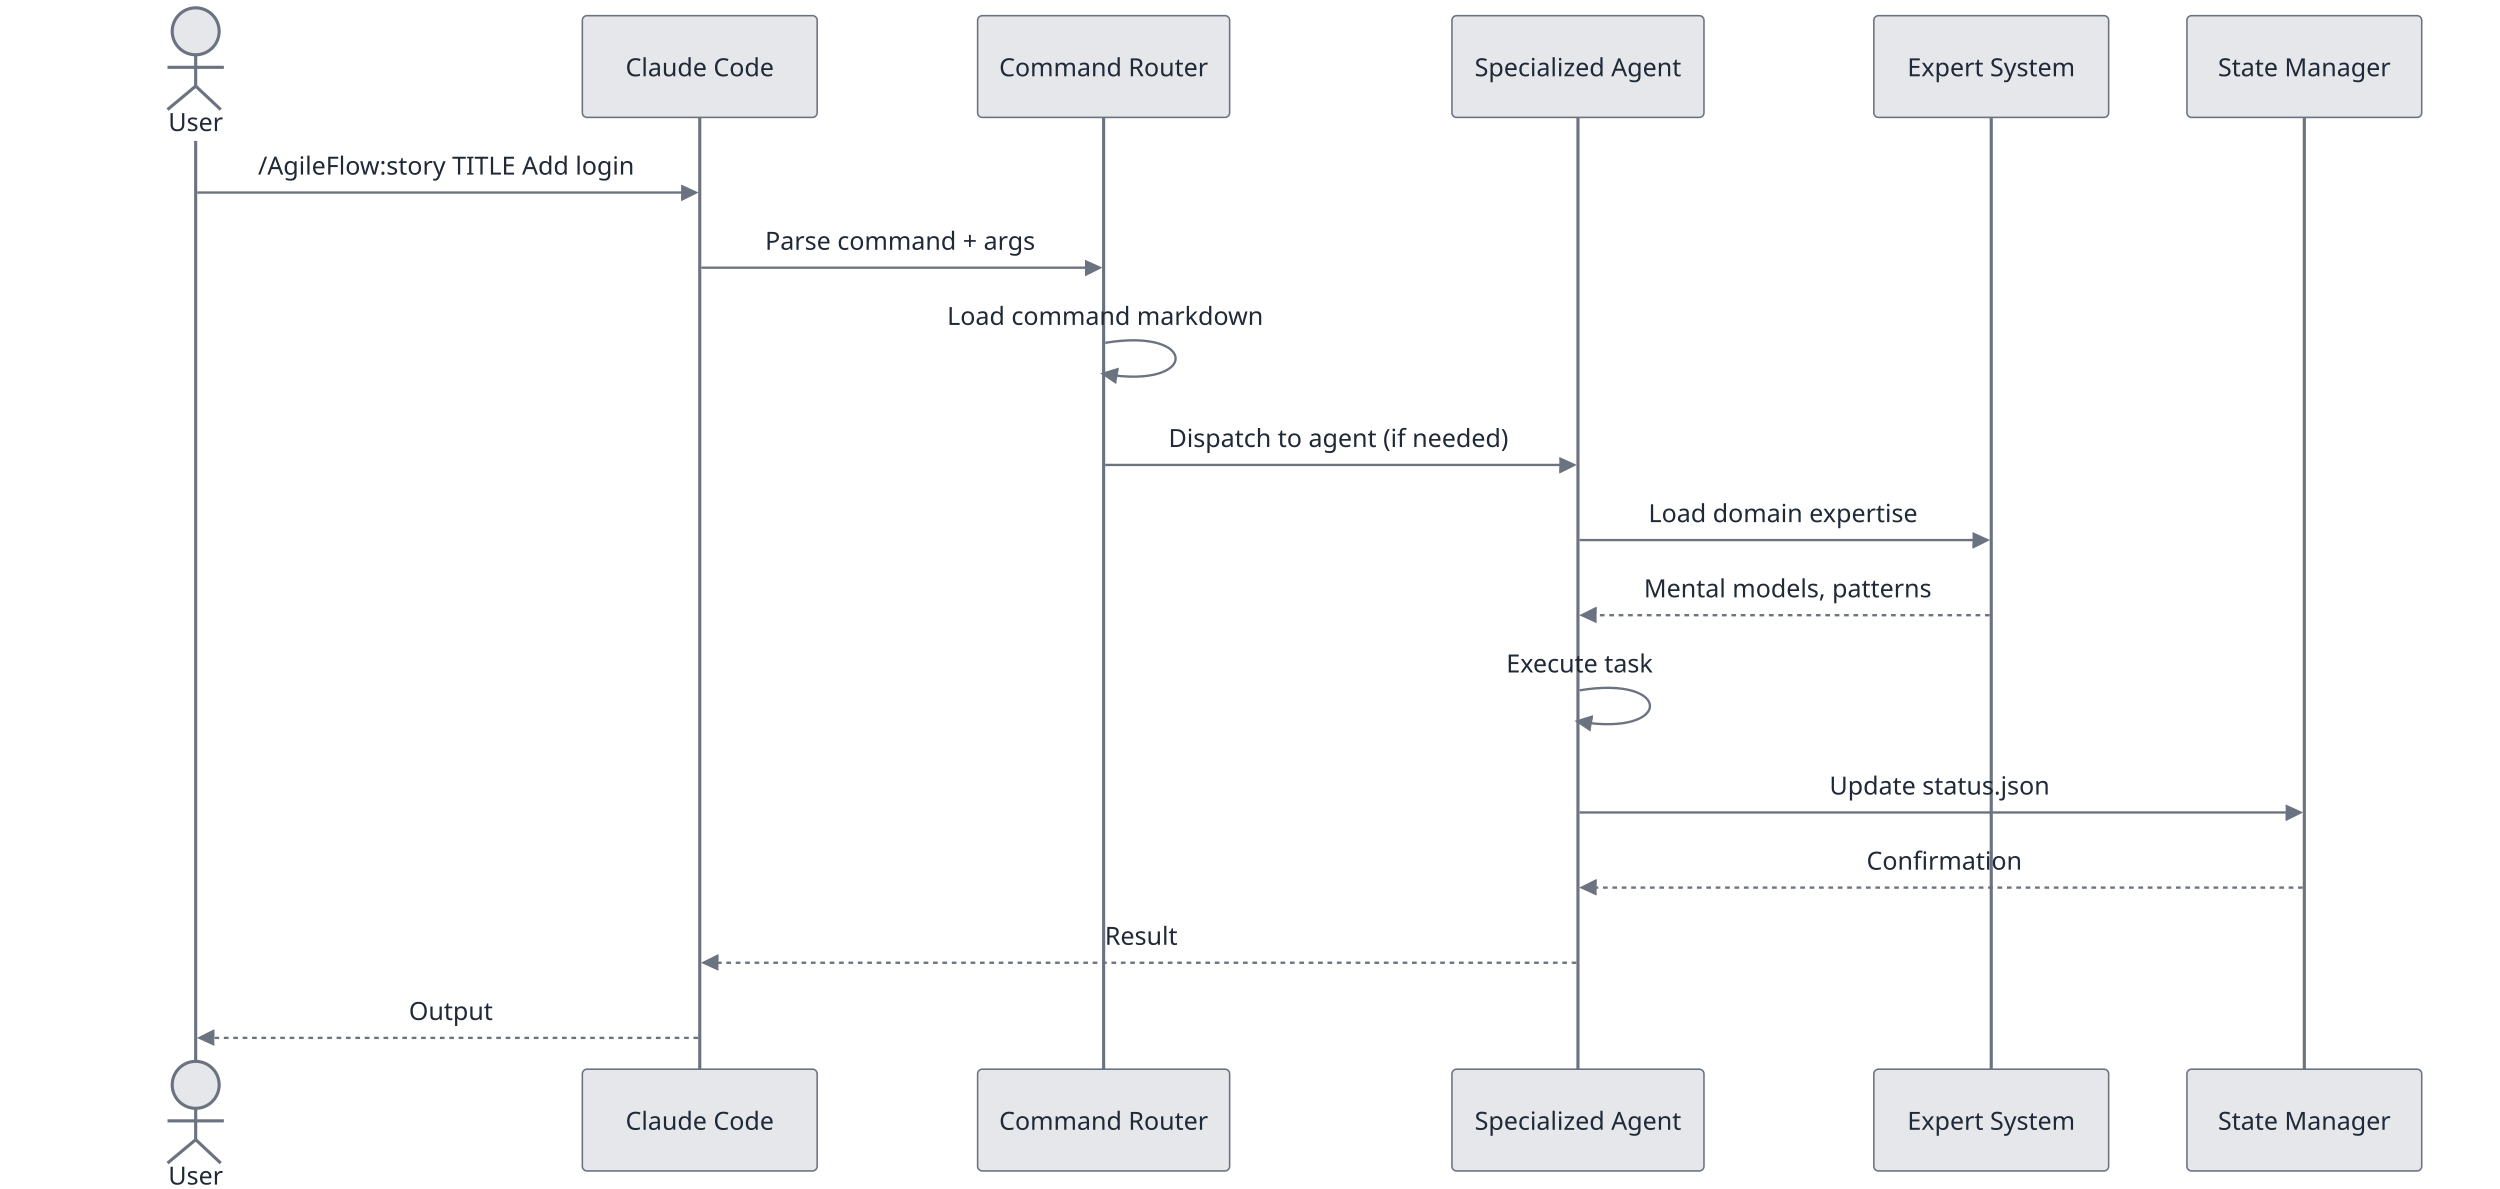
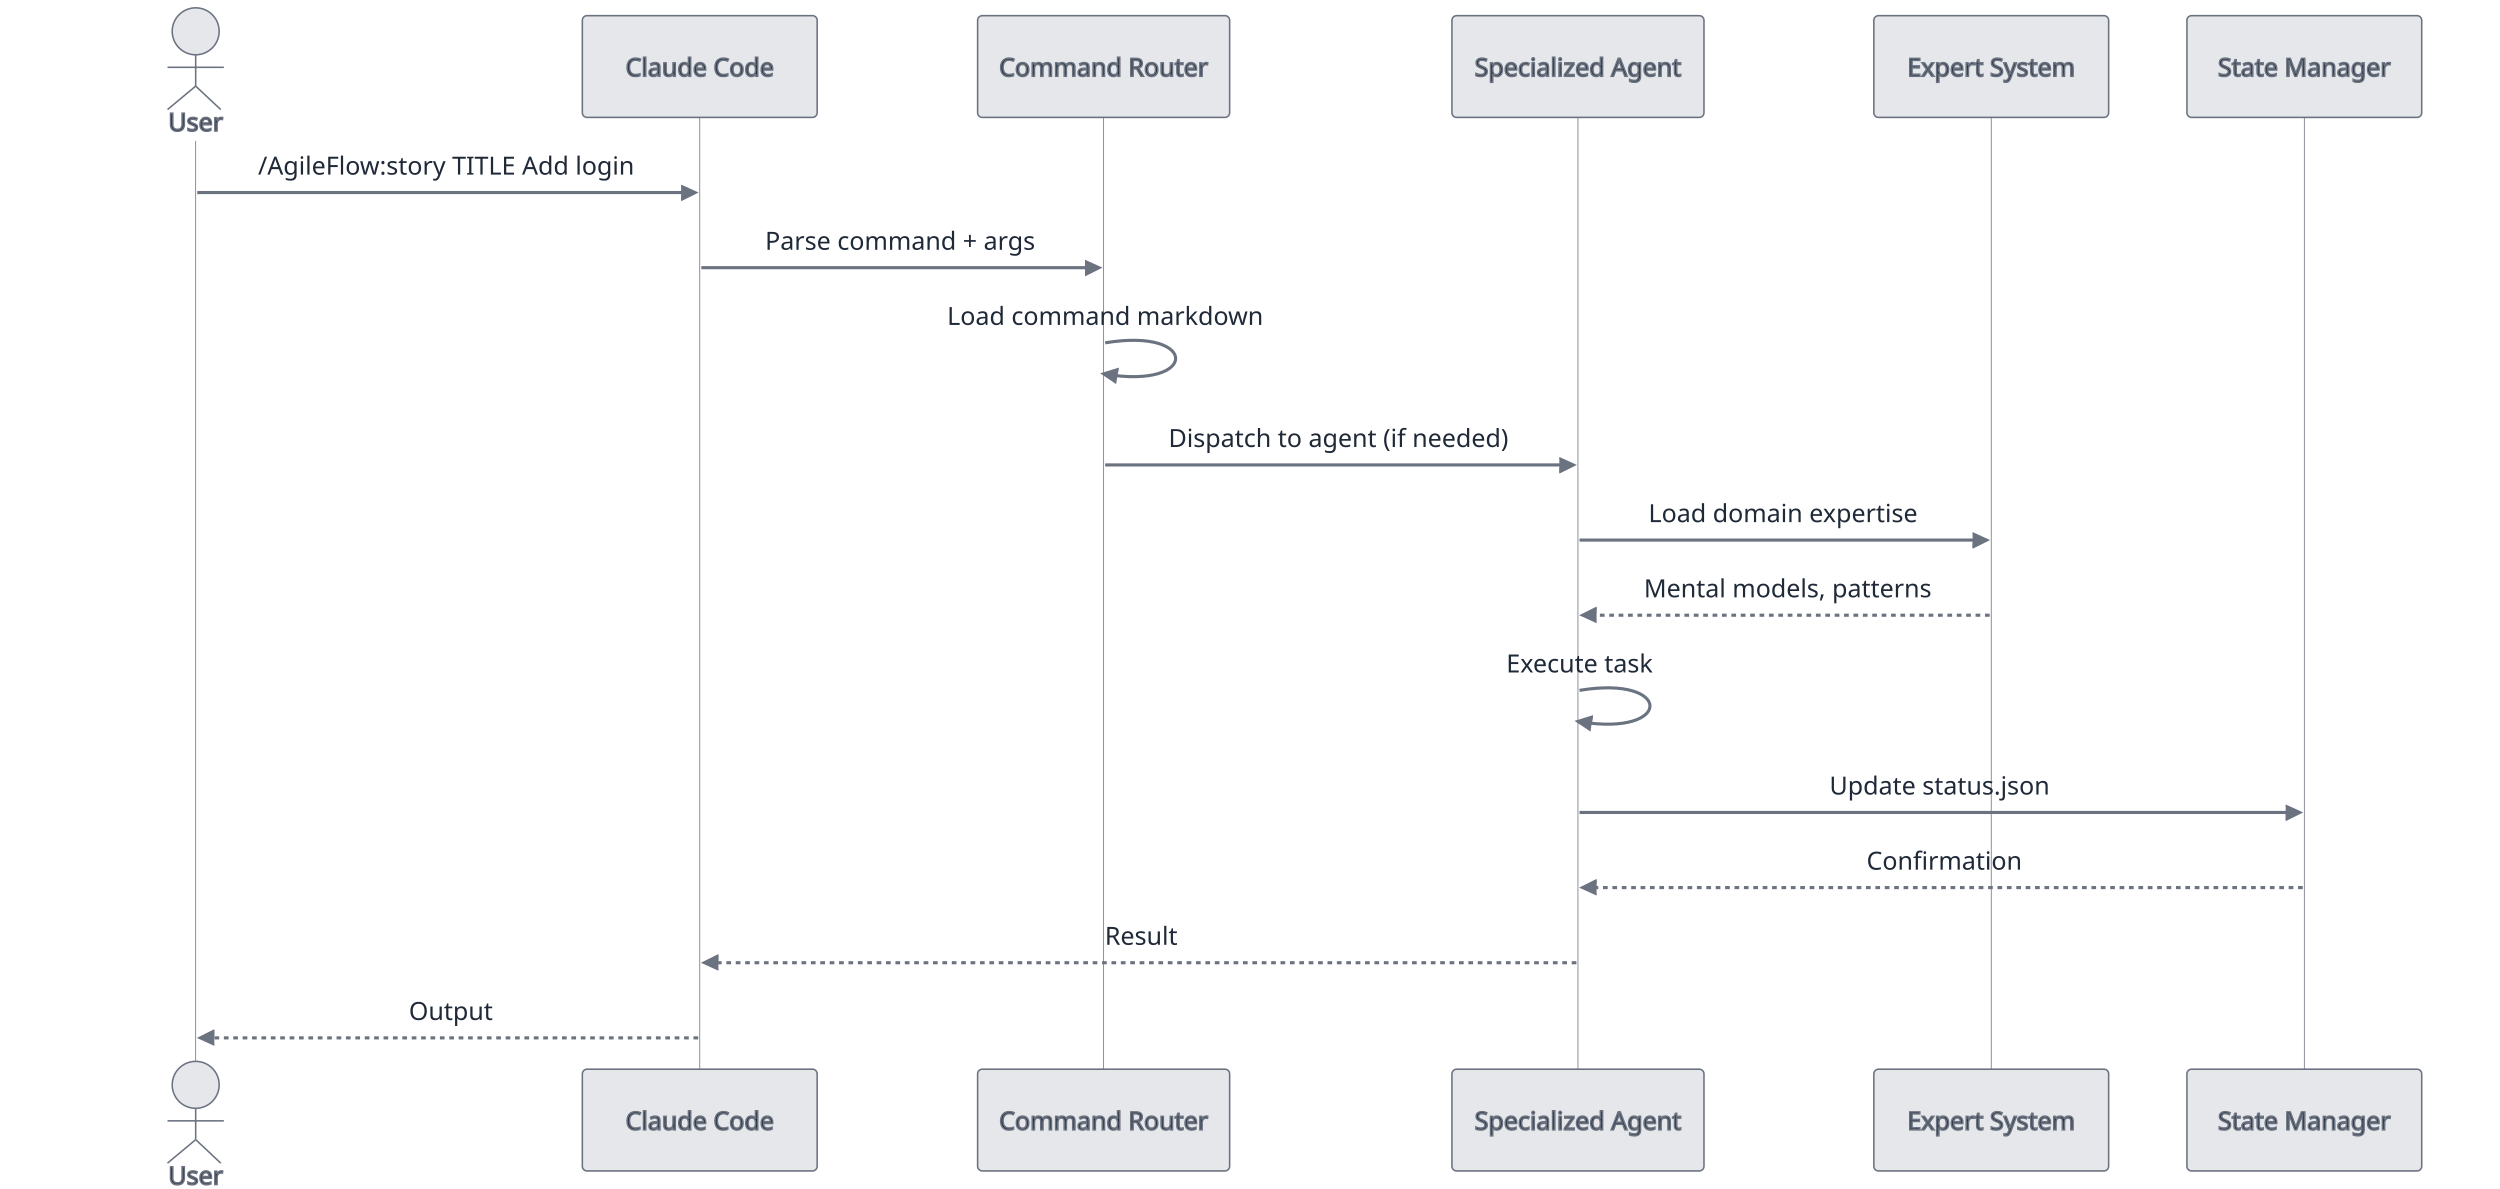
<svg xmlns="http://www.w3.org/2000/svg" id="my-svg" width="100%" style="max-width: 1597px; background-color: transparent;" viewBox="-50 -10 1597 759" role="graphics-document document" aria-roledescription="sequence" aria-describedby="chart-desc-my-svg" aria-labelledby="chart-title-my-svg">
  <g>
-     <rect x="1347" y="673" fill="#e5e7eb" stroke="#6b7280" width="150" height="65" name="State" rx="3" ry="3" class="actor actor-bottom" />
+     <rect x="1347" y="673" width="150" height="65" name="State" rx="3" ry="3" class="actor actor-bottom" />
    <text x="1422" y="705.5" dominant-baseline="central" alignment-baseline="central" class="actor actor-box" style="text-anchor: middle; font-size: 16px; font-weight: 400;">
      <tspan x="1422" dy="0">State Manager</tspan>
    </text>
  </g>
  <g>
-     <rect x="1147" y="673" fill="#e5e7eb" stroke="#6b7280" width="150" height="65" name="Expert" rx="3" ry="3" class="actor actor-bottom" />
+     <rect x="1147" y="673" width="150" height="65" name="Expert" rx="3" ry="3" class="actor actor-bottom" />
    <text x="1222" y="705.5" dominant-baseline="central" alignment-baseline="central" class="actor actor-box" style="text-anchor: middle; font-size: 16px; font-weight: 400;">
      <tspan x="1222" dy="0">Expert System</tspan>
    </text>
  </g>
  <g>
-     <rect x="877.5" y="673" fill="#e5e7eb" stroke="#6b7280" width="161" height="65" name="Agent" rx="3" ry="3" class="actor actor-bottom" />
+     <rect x="877.5" y="673" width="161" height="65" name="Agent" rx="3" ry="3" class="actor actor-bottom" />
    <text x="958" y="705.5" dominant-baseline="central" alignment-baseline="central" class="actor actor-box" style="text-anchor: middle; font-size: 16px; font-weight: 400;">
      <tspan x="958" dy="0">Specialized Agent</tspan>
    </text>
  </g>
  <g>
-     <rect x="574.5" y="673" fill="#e5e7eb" stroke="#6b7280" width="161" height="65" name="Router" rx="3" ry="3" class="actor actor-bottom" />
+     <rect x="574.5" y="673" width="161" height="65" name="Router" rx="3" ry="3" class="actor actor-bottom" />
    <text x="655" y="705.5" dominant-baseline="central" alignment-baseline="central" class="actor actor-box" style="text-anchor: middle; font-size: 16px; font-weight: 400;">
      <tspan x="655" dy="0">Command Router</tspan>
    </text>
  </g>
  <g>
-     <rect x="322" y="673" fill="#e5e7eb" stroke="#6b7280" width="150" height="65" name="CC" rx="3" ry="3" class="actor actor-bottom" />
+     <rect x="322" y="673" width="150" height="65" name="CC" rx="3" ry="3" class="actor actor-bottom" />
    <text x="397" y="705.5" dominant-baseline="central" alignment-baseline="central" class="actor actor-box" style="text-anchor: middle; font-size: 16px; font-weight: 400;">
      <tspan x="397" dy="0">Claude Code</tspan>
    </text>
  </g>
  <g />
  <g>
-     <line id="actor5" x1="1422" y1="65" x2="1422" y2="673" class="actor-line 200" stroke-width="0.5px" stroke="#9ca3af" name="State" />
+     <line id="actor5" x1="1422" y1="65" x2="1422" y2="673" class="actor-line 200" stroke-width="0.5px" name="State" />
    <g id="root-5">
-       <rect x="1347" y="0" fill="#e5e7eb" stroke="#6b7280" width="150" height="65" name="State" rx="3" ry="3" class="actor actor-top" />
+       <rect x="1347" y="0" width="150" height="65" name="State" rx="3" ry="3" class="actor actor-top" />
      <text x="1422" y="32.5" dominant-baseline="central" alignment-baseline="central" class="actor actor-box" style="text-anchor: middle; font-size: 16px; font-weight: 400;">
        <tspan x="1422" dy="0">State Manager</tspan>
      </text>
    </g>
  </g>
  <g>
-     <line id="actor4" x1="1222" y1="65" x2="1222" y2="673" class="actor-line 200" stroke-width="0.5px" stroke="#9ca3af" name="Expert" />
+     <line id="actor4" x1="1222" y1="65" x2="1222" y2="673" class="actor-line 200" stroke-width="0.5px" name="Expert" />
    <g id="root-4">
-       <rect x="1147" y="0" fill="#e5e7eb" stroke="#6b7280" width="150" height="65" name="Expert" rx="3" ry="3" class="actor actor-top" />
+       <rect x="1147" y="0" width="150" height="65" name="Expert" rx="3" ry="3" class="actor actor-top" />
      <text x="1222" y="32.5" dominant-baseline="central" alignment-baseline="central" class="actor actor-box" style="text-anchor: middle; font-size: 16px; font-weight: 400;">
        <tspan x="1222" dy="0">Expert System</tspan>
      </text>
    </g>
  </g>
  <g>
-     <line id="actor3" x1="958" y1="65" x2="958" y2="673" class="actor-line 200" stroke-width="0.5px" stroke="#9ca3af" name="Agent" />
+     <line id="actor3" x1="958" y1="65" x2="958" y2="673" class="actor-line 200" stroke-width="0.5px" name="Agent" />
    <g id="root-3">
-       <rect x="877.5" y="0" fill="#e5e7eb" stroke="#6b7280" width="161" height="65" name="Agent" rx="3" ry="3" class="actor actor-top" />
+       <rect x="877.5" y="0" width="161" height="65" name="Agent" rx="3" ry="3" class="actor actor-top" />
      <text x="958" y="32.5" dominant-baseline="central" alignment-baseline="central" class="actor actor-box" style="text-anchor: middle; font-size: 16px; font-weight: 400;">
        <tspan x="958" dy="0">Specialized Agent</tspan>
      </text>
    </g>
  </g>
  <g>
-     <line id="actor2" x1="655" y1="65" x2="655" y2="673" class="actor-line 200" stroke-width="0.5px" stroke="#9ca3af" name="Router" />
+     <line id="actor2" x1="655" y1="65" x2="655" y2="673" class="actor-line 200" stroke-width="0.5px" name="Router" />
    <g id="root-2">
-       <rect x="574.5" y="0" fill="#e5e7eb" stroke="#6b7280" width="161" height="65" name="Router" rx="3" ry="3" class="actor actor-top" />
+       <rect x="574.5" y="0" width="161" height="65" name="Router" rx="3" ry="3" class="actor actor-top" />
      <text x="655" y="32.5" dominant-baseline="central" alignment-baseline="central" class="actor actor-box" style="text-anchor: middle; font-size: 16px; font-weight: 400;">
        <tspan x="655" dy="0">Command Router</tspan>
      </text>
    </g>
  </g>
  <g>
-     <line id="actor1" x1="397" y1="65" x2="397" y2="673" class="actor-line 200" stroke-width="0.5px" stroke="#9ca3af" name="CC" />
+     <line id="actor1" x1="397" y1="65" x2="397" y2="673" class="actor-line 200" stroke-width="0.5px" name="CC" />
    <g id="root-1">
-       <rect x="322" y="0" fill="#e5e7eb" stroke="#6b7280" width="150" height="65" name="CC" rx="3" ry="3" class="actor actor-top" />
+       <rect x="322" y="0" width="150" height="65" name="CC" rx="3" ry="3" class="actor actor-top" />
      <text x="397" y="32.5" dominant-baseline="central" alignment-baseline="central" class="actor actor-box" style="text-anchor: middle; font-size: 16px; font-weight: 400;">
        <tspan x="397" dy="0">Claude Code</tspan>
      </text>
    </g>
  </g>
  <g>
-     <line id="actor0" x1="75" y1="80" x2="75" y2="673" class="actor-line 200" stroke-width="0.5px" stroke="#9ca3af" name="User" />
+     <line id="actor0" x1="75" y1="80" x2="75" y2="673" class="actor-line 200" stroke-width="0.5px" name="User" />
  </g>
-   <style>#my-svg{font-family:system-ui,sans-serif;font-size:14px;fill:#1f2937;}@keyframes edge-animation-frame{from{stroke-dashoffset:0;}}@keyframes dash{to{stroke-dashoffset:0;}}#my-svg .edge-animation-slow{stroke-dasharray:9,5!important;stroke-dashoffset:900;animation:dash 50s linear infinite;stroke-linecap:round;}#my-svg .edge-animation-fast{stroke-dasharray:9,5!important;stroke-dashoffset:900;animation:dash 20s linear infinite;stroke-linecap:round;}#my-svg .error-icon{fill:#f3f4f6;}#my-svg .error-text{fill:#0c0b09;stroke:#0c0b09;}#my-svg .edge-thickness-normal{stroke-width:1px;}#my-svg .edge-thickness-thick{stroke-width:3.5px;}#my-svg .edge-pattern-solid{stroke-dasharray:0;}#my-svg .edge-thickness-invisible{stroke-width:0;fill:none;}#my-svg .edge-pattern-dashed{stroke-dasharray:3;}#my-svg .edge-pattern-dotted{stroke-dasharray:2;}#my-svg .marker{fill:#6b7280;stroke:#6b7280;}#my-svg .marker.cross{stroke:#6b7280;}#my-svg svg{font-family:system-ui,sans-serif;font-size:14px;}#my-svg p{margin:0;}#my-svg .actor{stroke:#6b7280;fill:#e5e7eb;}#my-svg text.actor&gt;tspan{fill:#1f2937;stroke:none;}#my-svg .actor-line{stroke:#6b7280;}#my-svg .innerArc{stroke-width:1.5;stroke-dasharray:none;}#my-svg .messageLine0{stroke-width:1.5;stroke-dasharray:none;stroke:#1f2937;}#my-svg .messageLine1{stroke-width:1.5;stroke-dasharray:2,2;stroke:#1f2937;}#my-svg #arrowhead path{fill:#1f2937;stroke:#1f2937;}#my-svg .sequenceNumber{fill:#948d7f;}#my-svg #sequencenumber{fill:#1f2937;}#my-svg #crosshead path{fill:#1f2937;stroke:#1f2937;}#my-svg .messageText{fill:#1f2937;stroke:none;}#my-svg .labelBox{stroke:#6b7280;fill:#e5e7eb;}#my-svg .labelText,#my-svg .labelText&gt;tspan{fill:#1f2937;stroke:none;}#my-svg .loopText,#my-svg .loopText&gt;tspan{fill:#1f2937;stroke:none;}#my-svg .loopLine{stroke-width:2px;stroke-dasharray:2,2;stroke:#6b7280;fill:#6b7280;}#my-svg .note{stroke:hsl(52.683, 60%, 73.922%);fill:#fff5ad;}#my-svg .noteText,#my-svg .noteText&gt;tspan{fill:#333;stroke:none;}#my-svg .activation0{fill:#d1d5db;stroke:hsl(216, 12.195%, 73.922%);}#my-svg .activation1{fill:#d1d5db;stroke:hsl(216, 12.195%, 73.922%);}#my-svg .activation2{fill:#d1d5db;stroke:hsl(216, 12.195%, 73.922%);}#my-svg .actorPopupMenu{position:absolute;}#my-svg .actorPopupMenuPanel{position:absolute;fill:#e5e7eb;box-shadow:0px 8px 16px 0px rgba(0,0,0,0.2);filter:drop-shadow(3px 5px 2px rgb(0 0 0 / 0.4));}#my-svg .actor-man line{stroke:#6b7280;fill:#e5e7eb;}#my-svg .actor-man circle,#my-svg line{stroke:#6b7280;fill:#e5e7eb;stroke-width:2px;}#my-svg :root{--mermaid-font-family:"trebuchet ms",verdana,arial,sans-serif;}#my-svg .note{fill:#e5e7eb !important;stroke:#6b7280 !important;} #my-svg .noteText{fill:#1f2937 !important;} #my-svg .activation0,#my-svg .activation1,#my-svg .activation2{fill:#d1d5db !important;stroke:#6b7280 !important;} #my-svg .actor{fill:#e5e7eb !important;stroke:#6b7280 !important;} #my-svg .actor-line{stroke:#6b7280 !important;} #my-svg text.actor&gt;tspan{fill:#1f2937 !important;} #my-svg .messageText{fill:#1f2937 !important;} #my-svg .messageLine0,.messageLine1{stroke:#6b7280 !important;} #my-svg #arrowhead path{fill:#6b7280 !important;stroke:#6b7280 !important;} #my-svg .labelBox{fill:#e5e7eb !important;stroke:#6b7280 !important;} #my-svg .labelText{fill:#1f2937 !important;} #my-svg .loopText{fill:#1f2937 !important;} #my-svg .loopLine{stroke:#6b7280 !important;} #my-svg .edgeLabel{background-color:#e5e7eb !important;} #my-svg .edgeLabel p{background-color:#e5e7eb !important;} #my-svg .edgeLabel rect{fill:#e5e7eb !important;opacity:1 !important;} #my-svg .labelBkg{background-color:#e5e7eb !important;} #my-svg .statediagram-state rect{fill:#e5e7eb !important;stroke:#6b7280 !important;} #my-svg .statediagram-state .label text{fill:#1f2937 !important;} #my-svg .state-start,.state-end{fill:#6b7280 !important;} #my-svg path.transition{stroke:#6b7280 !important;} @media (prefers-color-scheme: dark) { #my-svg .note{fill:#374151 !important;stroke:#9ca3af !important;} #my-svg .noteText{fill:#e5e7eb !important;} #my-svg .activation0,#my-svg .activation1,#my-svg .activation2{fill:#4b5563 !important;stroke:#9ca3af !important;} #my-svg .actor{fill:#374151 !important;stroke:#9ca3af !important;} #my-svg .actor-line{stroke:#9ca3af !important;} #my-svg text.actor&gt;tspan{fill:#e5e7eb !important;} #my-svg .messageText{fill:#e5e7eb !important;} #my-svg .messageLine0,.messageLine1{stroke:#9ca3af !important;} #my-svg #arrowhead path{fill:#9ca3af !important;stroke:#9ca3af !important;} #my-svg .labelBox{fill:#374151 !important;stroke:#9ca3af !important;} #my-svg .labelText{fill:#e5e7eb !important;} #my-svg .loopText{fill:#e5e7eb !important;} #my-svg .loopLine{stroke:#9ca3af !important;} #my-svg .edgeLabel{background-color:#374151 !important;} #my-svg .edgeLabel p{background-color:#374151 !important;} #my-svg .edgeLabel rect{fill:#374151 !important;opacity:1 !important;} #my-svg .labelBkg{background-color:#374151 !important;} #my-svg .node rect,.node circle,.node ellipse,.node polygon,.node path{fill:#374151 !important;stroke:#9ca3af !important;} #my-svg .cluster rect{fill:#1f2937 !important;stroke:#6b7280 !important;} #my-svg .edgePath .path,.flowchart-link{stroke:#9ca3af !important;} #my-svg .marker,.arrowheadPath{fill:#9ca3af !important;stroke:#9ca3af !important;} #my-svg text,span,p{fill:#e5e7eb !important;color:#e5e7eb !important;} #my-svg .statediagram-state rect{fill:#374151 !important;stroke:#9ca3af !important;} #my-svg .statediagram-state .label text{fill:#e5e7eb !important;} #my-svg .state-start,.state-end{fill:#9ca3af !important;} #my-svg path.transition{stroke:#9ca3af !important;} }</style>
+   <style>#my-svg{font-family:system-ui,sans-serif;font-size:14px;fill:#1f2937;}/* AgileFlow Diagram Styles - Global Adaptive Light/Dark Mode */ /* This file is the SINGLE SOURCE OF TRUTH for all diagram styling */ /* ============================================ LIGHT MODE (Default) ============================================ */ /* Set color property for currentColor inheritance */ #my-svg{color:#6b7280;}/* Flowchart Nodes */ #my-svg .node rect, #my-svg .node circle, #my-svg .node ellipse, #my-svg .node polygon, #my-svg .node path{fill:#e5e7eb !important;stroke:#6b7280 !important;}/* Flowchart Edges */ #my-svg .edgePath .path, #my-svg .flowchart-link{stroke:#6b7280 !important;}/* Edge Labels */ #my-svg .edgeLabel{background-color:#e5e7eb !important;}#my-svg .edgeLabel rect{fill:#e5e7eb !important;opacity:1 !important;}#my-svg .edgeLabel p, #my-svg .labelBkg{background-color:#e5e7eb !important;}/* Clusters/Subgraphs */ #my-svg .cluster rect{fill:#f3f4f6 !important;stroke:#6b7280 !important;}#my-svg .cluster-label text, #my-svg .cluster-label span{fill:#1f2937 !important;color:#1f2937 !important;}/* Arrows/Markers */ #my-svg .marker, #my-svg .arrowheadPath, #my-svg #arrowhead path, #my-svg marker path{fill:#6b7280 !important;stroke:#6b7280 !important;}/* All Text */ #my-svg text, #my-svg span, #my-svg p, #my-svg tspan, #my-svg .label, #my-svg .nodeLabel, #my-svg .edgeLabel{fill:#1f2937 !important;color:#1f2937 !important;}/* Sequence Diagram - Actors */ #my-svg .actor, #my-svg .actor-top, #my-svg .actor-bottom, #my-svg rect.actor{fill:#e5e7eb !important;stroke:#6b7280 !important;}#my-svg .actor-line, #my-svg line.actor-line{stroke:#6b7280 !important;}#my-svg text.actor, #my-svg text.actor &gt; tspan, #my-svg .actor-box{fill:#1f2937 !important;}/* Sequence Diagram - Actor Man (stick figure) */ #my-svg .actor-man line, #my-svg .actor-man circle{stroke:#6b7280 !important;fill:#e5e7eb !important;}/* Sequence Diagram - Messages */ #my-svg .messageText{fill:#1f2937 !important;}#my-svg .messageLine0, #my-svg .messageLine1{stroke:#6b7280 !important;}/* Sequence Diagram - Notes (CRITICAL:override yellow) */ #my-svg .note, #my-svg rect.note{fill:#e5e7eb !important;stroke:#6b7280 !important;}#my-svg .noteText, #my-svg .noteText &gt; tspan, #my-svg text.noteText{fill:#1f2937 !important;}/* Sequence Diagram - Loops/Labels */ #my-svg .labelBox{fill:#e5e7eb !important;stroke:#6b7280 !important;}#my-svg .labelText, #my-svg .loopText, #my-svg .labelText &gt; tspan, #my-svg .loopText &gt; tspan{fill:#1f2937 !important;}#my-svg .loopLine{stroke:#6b7280 !important;}/* Sequence Diagram - Activations */ #my-svg .activation0, #my-svg .activation1, #my-svg .activation2{fill:#d1d5db !important;stroke:#6b7280 !important;}/* State Diagram */ #my-svg .statediagram-state rect, #my-svg .statediagram-cluster rect{fill:#e5e7eb !important;stroke:#6b7280 !important;}#my-svg .state-start, #my-svg .state-end, #my-svg .statediagram-state circle{fill:#6b7280 !important;}#my-svg path.transition{stroke:#6b7280 !important;}#my-svg .statediagram-state .label text{fill:#1f2937 !important;}/* ============================================ DARK MODE ============================================ */ @media (prefers-color-scheme:dark){/* Set color property for currentColor inheritance */ #my-svg{color:#9ca3af;}/* Flowchart Nodes */ #my-svg .node rect, #my-svg .node circle, #my-svg .node ellipse, #my-svg .node polygon, #my-svg .node path{fill:#374151 !important;stroke:#9ca3af !important;}/* Flowchart Edges */ #my-svg .edgePath .path, #my-svg .flowchart-link{stroke:#9ca3af !important;}/* Edge Labels */ #my-svg .edgeLabel{background-color:#374151 !important;}#my-svg .edgeLabel rect{fill:#374151 !important;}#my-svg .edgeLabel p, #my-svg .labelBkg{background-color:#374151 !important;}/* Clusters/Subgraphs */ #my-svg .cluster rect{fill:#1f2937 !important;stroke:#6b7280 !important;}#my-svg .cluster-label text, #my-svg .cluster-label span{fill:#e5e7eb !important;color:#e5e7eb !important;}/* Arrows/Markers */ #my-svg .marker, #my-svg .arrowheadPath, #my-svg #arrowhead path, #my-svg marker path{fill:#9ca3af !important;stroke:#9ca3af !important;}/* All Text */ #my-svg text, #my-svg span, #my-svg p, #my-svg tspan, #my-svg .label, #my-svg .nodeLabel, #my-svg .edgeLabel{fill:#e5e7eb !important;color:#e5e7eb !important;}/* Sequence Diagram - Actors */ #my-svg .actor, #my-svg .actor-top, #my-svg .actor-bottom, #my-svg rect.actor{fill:#374151 !important;stroke:#9ca3af !important;}#my-svg .actor-line, #my-svg line.actor-line{stroke:#9ca3af !important;}#my-svg text.actor, #my-svg text.actor &gt; tspan, #my-svg .actor-box{fill:#e5e7eb !important;}/* Sequence Diagram - Actor Man (stick figure) */ #my-svg .actor-man line, #my-svg .actor-man circle{stroke:#9ca3af !important;fill:#374151 !important;}/* Sequence Diagram - Messages */ #my-svg .messageText{fill:#e5e7eb !important;}#my-svg .messageLine0, #my-svg .messageLine1{stroke:#9ca3af !important;}/* Sequence Diagram - Notes (CRITICAL:override yellow) */ #my-svg .note, #my-svg rect.note{fill:#374151 !important;stroke:#9ca3af !important;}#my-svg .noteText, #my-svg .noteText &gt; tspan, #my-svg text.noteText{fill:#e5e7eb !important;}/* Sequence Diagram - Loops/Labels */ #my-svg .labelBox{fill:#374151 !important;stroke:#9ca3af !important;}#my-svg .labelText, #my-svg .loopText, #my-svg .labelText &gt; tspan, #my-svg .loopText &gt; tspan{fill:#e5e7eb !important;}#my-svg .loopLine{stroke:#9ca3af !important;}/* Sequence Diagram - Activations */ #my-svg .activation0, #my-svg .activation1, #my-svg .activation2{fill:#4b5563 !important;stroke:#9ca3af !important;}/* State Diagram */ #my-svg .statediagram-state rect, #my-svg .statediagram-cluster rect{fill:#374151 !important;stroke:#9ca3af !important;}#my-svg .state-start, #my-svg .state-end, #my-svg .statediagram-state circle{fill:#9ca3af !important;}#my-svg path.transition{stroke:#9ca3af !important;}#my-svg .statediagram-state .label text{fill:#e5e7eb !important;}}</style>
  <g />
  <defs>
    <symbol id="computer" width="24" height="24">
      <path transform="scale(.5)" d="M2 2v13h20v-13h-20zm18 11h-16v-9h16v9zm-10.228 6l.466-1h3.524l.467 1h-4.457zm14.228 3h-24l2-6h2.104l-1.33 4h18.45l-1.297-4h2.073l2 6zm-5-10h-14v-7h14v7z" />
    </symbol>
  </defs>
  <defs>
    <symbol id="database" fill-rule="evenodd" clip-rule="evenodd">
      <path transform="scale(.5)" d="M12.258.001l.256.004.255.005.253.008.251.01.249.012.247.015.246.016.242.019.241.02.239.023.236.024.233.027.231.028.229.031.225.032.223.034.22.036.217.038.214.04.211.041.208.043.205.045.201.046.198.048.194.05.191.051.187.053.183.054.18.056.175.057.172.059.168.06.163.061.16.063.155.064.15.066.074.033.073.033.071.034.07.034.069.035.068.035.067.035.066.035.064.036.064.036.062.036.06.036.06.037.058.037.058.037.055.038.055.038.053.038.052.038.051.039.05.039.048.039.047.039.045.04.044.04.043.04.041.04.04.041.039.041.037.041.036.041.034.041.033.042.032.042.03.042.029.042.027.042.026.043.024.043.023.043.021.043.02.043.018.044.017.043.015.044.013.044.012.044.011.045.009.044.007.045.006.045.004.045.002.045.001.045v17l-.001.045-.002.045-.004.045-.006.045-.007.045-.009.044-.011.045-.012.044-.013.044-.015.044-.017.043-.018.044-.02.043-.021.043-.023.043-.024.043-.026.043-.027.042-.029.042-.03.042-.032.042-.033.042-.034.041-.036.041-.037.041-.039.041-.04.041-.041.04-.043.04-.044.04-.045.04-.047.039-.048.039-.05.039-.051.039-.052.038-.053.038-.055.038-.055.038-.058.037-.058.037-.06.037-.06.036-.062.036-.064.036-.064.036-.066.035-.067.035-.068.035-.069.035-.07.034-.071.034-.073.033-.074.033-.15.066-.155.064-.16.063-.163.061-.168.06-.172.059-.175.057-.18.056-.183.054-.187.053-.191.051-.194.05-.198.048-.201.046-.205.045-.208.043-.211.041-.214.04-.217.038-.22.036-.223.034-.225.032-.229.031-.231.028-.233.027-.236.024-.239.023-.241.02-.242.019-.246.016-.247.015-.249.012-.251.01-.253.008-.255.005-.256.004-.258.001-.258-.001-.256-.004-.255-.005-.253-.008-.251-.01-.249-.012-.247-.015-.245-.016-.243-.019-.241-.02-.238-.023-.236-.024-.234-.027-.231-.028-.228-.031-.226-.032-.223-.034-.22-.036-.217-.038-.214-.04-.211-.041-.208-.043-.204-.045-.201-.046-.198-.048-.195-.05-.19-.051-.187-.053-.184-.054-.179-.056-.176-.057-.172-.059-.167-.06-.164-.061-.159-.063-.155-.064-.151-.066-.074-.033-.072-.033-.072-.034-.07-.034-.069-.035-.068-.035-.067-.035-.066-.035-.064-.036-.063-.036-.062-.036-.061-.036-.06-.037-.058-.037-.057-.037-.056-.038-.055-.038-.053-.038-.052-.038-.051-.039-.049-.039-.049-.039-.046-.039-.046-.04-.044-.04-.043-.04-.041-.04-.04-.041-.039-.041-.037-.041-.036-.041-.034-.041-.033-.042-.032-.042-.03-.042-.029-.042-.027-.042-.026-.043-.024-.043-.023-.043-.021-.043-.02-.043-.018-.044-.017-.043-.015-.044-.013-.044-.012-.044-.011-.045-.009-.044-.007-.045-.006-.045-.004-.045-.002-.045-.001-.045v-17l.001-.045.002-.045.004-.045.006-.045.007-.045.009-.044.011-.045.012-.044.013-.044.015-.044.017-.043.018-.044.02-.043.021-.043.023-.043.024-.043.026-.043.027-.042.029-.042.03-.042.032-.042.033-.042.034-.041.036-.041.037-.041.039-.041.04-.041.041-.04.043-.04.044-.04.046-.04.046-.039.049-.039.049-.039.051-.039.052-.038.053-.038.055-.038.056-.038.057-.037.058-.037.06-.037.061-.036.062-.036.063-.036.064-.036.066-.035.067-.035.068-.035.069-.035.07-.034.072-.034.072-.033.074-.033.151-.066.155-.064.159-.063.164-.061.167-.06.172-.059.176-.057.179-.056.184-.054.187-.053.19-.051.195-.05.198-.048.201-.046.204-.045.208-.043.211-.041.214-.04.217-.038.22-.036.223-.034.226-.032.228-.031.231-.028.234-.027.236-.024.238-.023.241-.02.243-.019.245-.016.247-.015.249-.012.251-.01.253-.008.255-.005.256-.004.258-.001.258.001zm-9.258 20.499v.01l.001.021.003.021.004.022.005.021.006.022.007.022.009.023.01.022.011.023.012.023.013.023.015.023.016.024.017.023.018.024.019.024.021.024.022.025.023.024.024.025.052.049.056.05.061.051.066.051.07.051.075.051.079.052.084.052.088.052.092.052.097.052.102.051.105.052.11.052.114.051.119.051.123.051.127.05.131.05.135.05.139.048.144.049.147.047.152.047.155.047.16.045.163.045.167.043.171.043.176.041.178.041.183.039.187.039.19.037.194.035.197.035.202.033.204.031.209.03.212.029.216.027.219.025.222.024.226.021.23.02.233.018.236.016.24.015.243.012.246.01.249.008.253.005.256.004.259.001.26-.001.257-.004.254-.005.25-.008.247-.011.244-.012.241-.014.237-.016.233-.018.231-.021.226-.021.224-.024.22-.026.216-.027.212-.028.21-.031.205-.031.202-.034.198-.034.194-.036.191-.037.187-.039.183-.04.179-.04.175-.042.172-.043.168-.044.163-.045.16-.046.155-.046.152-.047.148-.048.143-.049.139-.049.136-.05.131-.05.126-.05.123-.051.118-.052.114-.051.11-.052.106-.052.101-.052.096-.052.092-.052.088-.053.083-.051.079-.052.074-.052.07-.051.065-.051.06-.051.056-.05.051-.05.023-.024.023-.025.021-.024.02-.024.019-.024.018-.024.017-.024.015-.023.014-.024.013-.023.012-.023.01-.023.01-.022.008-.022.006-.022.006-.022.004-.022.004-.021.001-.021.001-.021v-4.127l-.077.055-.08.053-.083.054-.085.053-.087.052-.09.052-.093.051-.095.05-.097.05-.1.049-.102.049-.105.048-.106.047-.109.047-.111.046-.114.045-.115.045-.118.044-.12.043-.122.042-.124.042-.126.041-.128.04-.13.04-.132.038-.134.038-.135.037-.138.037-.139.035-.142.035-.143.034-.144.033-.147.032-.148.031-.15.03-.151.03-.153.029-.154.027-.156.027-.158.026-.159.025-.161.024-.162.023-.163.022-.165.021-.166.02-.167.019-.169.018-.169.017-.171.016-.173.015-.173.014-.175.013-.175.012-.177.011-.178.01-.179.008-.179.008-.181.006-.182.005-.182.004-.184.003-.184.002h-.37l-.184-.002-.184-.003-.182-.004-.182-.005-.181-.006-.179-.008-.179-.008-.178-.01-.176-.011-.176-.012-.175-.013-.173-.014-.172-.015-.171-.016-.17-.017-.169-.018-.167-.019-.166-.02-.165-.021-.163-.022-.162-.023-.161-.024-.159-.025-.157-.026-.156-.027-.155-.027-.153-.029-.151-.03-.15-.03-.148-.031-.146-.032-.145-.033-.143-.034-.141-.035-.14-.035-.137-.037-.136-.037-.134-.038-.132-.038-.13-.04-.128-.04-.126-.041-.124-.042-.122-.042-.12-.044-.117-.043-.116-.045-.113-.045-.112-.046-.109-.047-.106-.047-.105-.048-.102-.049-.1-.049-.097-.05-.095-.05-.093-.052-.09-.051-.087-.052-.085-.053-.083-.054-.08-.054-.077-.054v4.127zm0-5.654v.011l.001.021.003.021.004.021.005.022.006.022.007.022.009.022.01.022.011.023.012.023.013.023.015.024.016.023.017.024.018.024.019.024.021.024.022.024.023.025.024.024.052.05.056.05.061.05.066.051.07.051.075.052.079.051.084.052.088.052.092.052.097.052.102.052.105.052.11.051.114.051.119.052.123.05.127.051.131.05.135.049.139.049.144.048.147.048.152.047.155.046.16.045.163.045.167.044.171.042.176.042.178.04.183.04.187.038.19.037.194.036.197.034.202.033.204.032.209.03.212.028.216.027.219.025.222.024.226.022.23.02.233.018.236.016.24.014.243.012.246.01.249.008.253.006.256.003.259.001.26-.001.257-.003.254-.006.25-.008.247-.01.244-.012.241-.015.237-.016.233-.018.231-.02.226-.022.224-.024.22-.025.216-.027.212-.029.21-.03.205-.032.202-.033.198-.035.194-.036.191-.037.187-.039.183-.039.179-.041.175-.042.172-.043.168-.044.163-.045.16-.045.155-.047.152-.047.148-.048.143-.048.139-.05.136-.049.131-.05.126-.051.123-.051.118-.051.114-.052.11-.052.106-.052.101-.052.096-.052.092-.052.088-.052.083-.052.079-.052.074-.051.07-.052.065-.051.06-.05.056-.051.051-.049.023-.025.023-.024.021-.025.02-.024.019-.024.018-.024.017-.024.015-.023.014-.023.013-.024.012-.022.01-.023.01-.023.008-.022.006-.022.006-.022.004-.021.004-.022.001-.021.001-.021v-4.139l-.077.054-.08.054-.083.054-.085.052-.087.053-.09.051-.093.051-.095.051-.097.05-.1.049-.102.049-.105.048-.106.047-.109.047-.111.046-.114.045-.115.044-.118.044-.12.044-.122.042-.124.042-.126.041-.128.04-.13.039-.132.039-.134.038-.135.037-.138.036-.139.036-.142.035-.143.033-.144.033-.147.033-.148.031-.15.03-.151.03-.153.028-.154.028-.156.027-.158.026-.159.025-.161.024-.162.023-.163.022-.165.021-.166.02-.167.019-.169.018-.169.017-.171.016-.173.015-.173.014-.175.013-.175.012-.177.011-.178.009-.179.009-.179.007-.181.007-.182.005-.182.004-.184.003-.184.002h-.37l-.184-.002-.184-.003-.182-.004-.182-.005-.181-.007-.179-.007-.179-.009-.178-.009-.176-.011-.176-.012-.175-.013-.173-.014-.172-.015-.171-.016-.17-.017-.169-.018-.167-.019-.166-.02-.165-.021-.163-.022-.162-.023-.161-.024-.159-.025-.157-.026-.156-.027-.155-.028-.153-.028-.151-.03-.15-.03-.148-.031-.146-.033-.145-.033-.143-.033-.141-.035-.14-.036-.137-.036-.136-.037-.134-.038-.132-.039-.13-.039-.128-.04-.126-.041-.124-.042-.122-.043-.12-.043-.117-.044-.116-.044-.113-.046-.112-.046-.109-.046-.106-.047-.105-.048-.102-.049-.1-.049-.097-.05-.095-.051-.093-.051-.09-.051-.087-.053-.085-.052-.083-.054-.08-.054-.077-.054v4.139zm0-5.666v.011l.001.02.003.022.004.021.005.022.006.021.007.022.009.023.01.022.011.023.012.023.013.023.015.023.016.024.017.024.018.023.019.024.021.025.022.024.023.024.024.025.052.05.056.05.061.05.066.051.07.051.075.052.079.051.084.052.088.052.092.052.097.052.102.052.105.051.11.052.114.051.119.051.123.051.127.05.131.05.135.05.139.049.144.048.147.048.152.047.155.046.16.045.163.045.167.043.171.043.176.042.178.04.183.04.187.038.19.037.194.036.197.034.202.033.204.032.209.03.212.028.216.027.219.025.222.024.226.021.23.02.233.018.236.017.24.014.243.012.246.01.249.008.253.006.256.003.259.001.26-.001.257-.003.254-.006.25-.008.247-.01.244-.013.241-.014.237-.016.233-.018.231-.02.226-.022.224-.024.22-.025.216-.027.212-.029.21-.03.205-.032.202-.033.198-.035.194-.036.191-.037.187-.039.183-.039.179-.041.175-.042.172-.043.168-.044.163-.045.16-.045.155-.047.152-.047.148-.048.143-.049.139-.049.136-.049.131-.051.126-.05.123-.051.118-.052.114-.051.11-.052.106-.052.101-.052.096-.052.092-.052.088-.052.083-.052.079-.052.074-.052.07-.051.065-.051.06-.051.056-.05.051-.049.023-.025.023-.025.021-.024.02-.024.019-.024.018-.024.017-.024.015-.023.014-.024.013-.023.012-.023.01-.022.01-.023.008-.022.006-.022.006-.022.004-.022.004-.021.001-.021.001-.021v-4.153l-.077.054-.08.054-.083.053-.085.053-.087.053-.09.051-.093.051-.095.051-.097.05-.1.049-.102.048-.105.048-.106.048-.109.046-.111.046-.114.046-.115.044-.118.044-.12.043-.122.043-.124.042-.126.041-.128.04-.13.039-.132.039-.134.038-.135.037-.138.036-.139.036-.142.034-.143.034-.144.033-.147.032-.148.032-.15.03-.151.03-.153.028-.154.028-.156.027-.158.026-.159.024-.161.024-.162.023-.163.023-.165.021-.166.02-.167.019-.169.018-.169.017-.171.016-.173.015-.173.014-.175.013-.175.012-.177.01-.178.01-.179.009-.179.007-.181.006-.182.006-.182.004-.184.003-.184.001-.185.001-.185-.001-.184-.001-.184-.003-.182-.004-.182-.006-.181-.006-.179-.007-.179-.009-.178-.01-.176-.01-.176-.012-.175-.013-.173-.014-.172-.015-.171-.016-.17-.017-.169-.018-.167-.019-.166-.02-.165-.021-.163-.023-.162-.023-.161-.024-.159-.024-.157-.026-.156-.027-.155-.028-.153-.028-.151-.03-.15-.03-.148-.032-.146-.032-.145-.033-.143-.034-.141-.034-.14-.036-.137-.036-.136-.037-.134-.038-.132-.039-.13-.039-.128-.041-.126-.041-.124-.041-.122-.043-.12-.043-.117-.044-.116-.044-.113-.046-.112-.046-.109-.046-.106-.048-.105-.048-.102-.048-.1-.05-.097-.049-.095-.051-.093-.051-.09-.052-.087-.052-.085-.053-.083-.053-.08-.054-.077-.054v4.153zm8.74-8.179l-.257.004-.254.005-.25.008-.247.011-.244.012-.241.014-.237.016-.233.018-.231.021-.226.022-.224.023-.22.026-.216.027-.212.028-.21.031-.205.032-.202.033-.198.034-.194.036-.191.038-.187.038-.183.04-.179.041-.175.042-.172.043-.168.043-.163.045-.16.046-.155.046-.152.048-.148.048-.143.048-.139.049-.136.05-.131.05-.126.051-.123.051-.118.051-.114.052-.11.052-.106.052-.101.052-.096.052-.092.052-.088.052-.083.052-.079.052-.074.051-.07.052-.065.051-.06.05-.056.05-.051.05-.023.025-.023.024-.021.024-.02.025-.019.024-.018.024-.017.023-.015.024-.014.023-.013.023-.012.023-.01.023-.01.022-.008.022-.006.023-.006.021-.004.022-.004.021-.001.021-.001.021.001.021.001.021.004.021.004.022.006.021.006.023.008.022.01.022.01.023.012.023.013.023.014.023.015.024.017.023.018.024.019.024.02.025.021.024.023.024.023.025.051.05.056.05.06.05.065.051.07.052.074.051.079.052.083.052.088.052.092.052.096.052.101.052.106.052.11.052.114.052.118.051.123.051.126.051.131.05.136.05.139.049.143.048.148.048.152.048.155.046.16.046.163.045.168.043.172.043.175.042.179.041.183.04.187.038.191.038.194.036.198.034.202.033.205.032.21.031.212.028.216.027.22.026.224.023.226.022.231.021.233.018.237.016.241.014.244.012.247.011.25.008.254.005.257.004.26.001.26-.001.257-.004.254-.005.25-.008.247-.011.244-.012.241-.014.237-.016.233-.018.231-.021.226-.022.224-.023.22-.026.216-.027.212-.028.21-.031.205-.032.202-.033.198-.034.194-.036.191-.038.187-.038.183-.04.179-.041.175-.042.172-.043.168-.043.163-.045.16-.046.155-.046.152-.048.148-.048.143-.048.139-.049.136-.05.131-.05.126-.051.123-.051.118-.051.114-.052.11-.052.106-.052.101-.052.096-.052.092-.052.088-.052.083-.052.079-.052.074-.051.07-.052.065-.051.06-.05.056-.05.051-.05.023-.025.023-.024.021-.024.02-.025.019-.024.018-.024.017-.023.015-.024.014-.023.013-.023.012-.023.01-.023.01-.022.008-.022.006-.023.006-.021.004-.022.004-.021.001-.021.001-.021-.001-.021-.001-.021-.004-.021-.004-.022-.006-.021-.006-.023-.008-.022-.01-.022-.01-.023-.012-.023-.013-.023-.014-.023-.015-.024-.017-.023-.018-.024-.019-.024-.02-.025-.021-.024-.023-.024-.023-.025-.051-.05-.056-.05-.06-.05-.065-.051-.07-.052-.074-.051-.079-.052-.083-.052-.088-.052-.092-.052-.096-.052-.101-.052-.106-.052-.11-.052-.114-.052-.118-.051-.123-.051-.126-.051-.131-.05-.136-.05-.139-.049-.143-.048-.148-.048-.152-.048-.155-.046-.16-.046-.163-.045-.168-.043-.172-.043-.175-.042-.179-.041-.183-.04-.187-.038-.191-.038-.194-.036-.198-.034-.202-.033-.205-.032-.21-.031-.212-.028-.216-.027-.22-.026-.224-.023-.226-.022-.231-.021-.233-.018-.237-.016-.241-.014-.244-.012-.247-.011-.25-.008-.254-.005-.257-.004-.26-.001-.26.001z" />
    </symbol>
  </defs>
  <defs>
    <symbol id="clock" width="24" height="24">
      <path transform="scale(.5)" d="M12 2c5.514 0 10 4.486 10 10s-4.486 10-10 10-10-4.486-10-10 4.486-10 10-10zm0-2c-6.627 0-12 5.373-12 12s5.373 12 12 12 12-5.373 12-12-5.373-12-12-12zm5.848 12.459c.202.038.202.333.001.372-1.907.361-6.045 1.111-6.547 1.111-.719 0-1.301-.582-1.301-1.301 0-.512.77-5.447 1.125-7.445.034-.192.312-.181.343.014l.985 6.238 5.394 1.011z" />
    </symbol>
  </defs>
  <defs>
    <marker id="arrowhead" refX="7.9" refY="5" markerUnits="userSpaceOnUse" markerWidth="12" markerHeight="12" orient="auto-start-reverse">
      <path d="M -1 0 L 10 5 L 0 10 z" />
    </marker>
  </defs>
  <defs>
    <marker id="crosshead" markerWidth="15" markerHeight="8" orient="auto" refX="4" refY="4.5">
-       <path fill="none" stroke="#000000" stroke-width="1pt" d="M 1,2 L 6,7 M 6,2 L 1,7" style="stroke-dasharray: 0, 0;" />
+       <path fill="none" stroke-width="1pt" d="M 1,2 L 6,7 M 6,2 L 1,7" style="stroke-dasharray: 0, 0;" />
    </marker>
  </defs>
  <defs>
    <marker id="filled-head" refX="15.5" refY="7" markerWidth="20" markerHeight="28" orient="auto">
      <path d="M 18,7 L9,13 L14,7 L9,1 Z" />
    </marker>
  </defs>
  <defs>
    <marker id="sequencenumber" refX="15" refY="15" markerWidth="60" markerHeight="40" orient="auto">
      <circle cx="15" cy="15" r="6" />
    </marker>
  </defs>
  <g class="actor-man actor-top" name="User">
    <line id="actor-man-torso0" x1="75" y1="25" x2="75" y2="45" />
    <line id="actor-man-arms0" x1="57" y1="33" x2="93" y2="33" />
    <line x1="57" y1="60" x2="75" y2="45" />
    <line x1="75" y1="45" x2="91" y2="60" />
    <circle cx="75" cy="10" r="15" width="150" height="65" />
    <text x="75" y="67.5" dominant-baseline="central" alignment-baseline="central" class="actor actor-man" style="text-anchor: middle; font-size: 16px; font-weight: 400;">
      <tspan x="75" dy="0">User</tspan>
    </text>
  </g>
  <text x="235" y="80" text-anchor="middle" dominant-baseline="middle" alignment-baseline="middle" class="messageText" dy="1em" style="font-size: 16px; font-weight: 400;">/AgileFlow:story TITLE Add login</text>
  <line x1="76" y1="113" x2="393" y2="113" class="messageLine0" stroke-width="2" stroke="none" marker-end="url(#arrowhead)" style="fill: none;" />
  <text x="525" y="128" text-anchor="middle" dominant-baseline="middle" alignment-baseline="middle" class="messageText" dy="1em" style="font-size: 16px; font-weight: 400;">Parse command + args</text>
  <line x1="398" y1="161" x2="651" y2="161" class="messageLine0" stroke-width="2" stroke="none" marker-end="url(#arrowhead)" style="fill: none;" />
  <text x="656" y="176" text-anchor="middle" dominant-baseline="middle" alignment-baseline="middle" class="messageText" dy="1em" style="font-size: 16px; font-weight: 400;">Load command markdown</text>
  <path d="M 656,209 C 716,199 716,239 656,229" class="messageLine0" stroke-width="2" stroke="none" marker-end="url(#arrowhead)" style="fill: none;" />
  <text x="805" y="254" text-anchor="middle" dominant-baseline="middle" alignment-baseline="middle" class="messageText" dy="1em" style="font-size: 16px; font-weight: 400;">Dispatch to agent (if needed)</text>
  <line x1="656" y1="287" x2="954" y2="287" class="messageLine0" stroke-width="2" stroke="none" marker-end="url(#arrowhead)" style="fill: none;" />
  <text x="1089" y="302" text-anchor="middle" dominant-baseline="middle" alignment-baseline="middle" class="messageText" dy="1em" style="font-size: 16px; font-weight: 400;">Load domain expertise</text>
  <line x1="959" y1="335" x2="1218" y2="335" class="messageLine0" stroke-width="2" stroke="none" marker-end="url(#arrowhead)" style="fill: none;" />
  <text x="1092" y="350" text-anchor="middle" dominant-baseline="middle" alignment-baseline="middle" class="messageText" dy="1em" style="font-size: 16px; font-weight: 400;">Mental models, patterns</text>
  <line x1="1221" y1="383" x2="962" y2="383" class="messageLine1" stroke-width="2" stroke="none" marker-end="url(#arrowhead)" style="stroke-dasharray: 3, 3; fill: none;" />
  <text x="959" y="398" text-anchor="middle" dominant-baseline="middle" alignment-baseline="middle" class="messageText" dy="1em" style="font-size: 16px; font-weight: 400;">Execute task</text>
  <path d="M 959,431 C 1019,421 1019,461 959,451" class="messageLine0" stroke-width="2" stroke="none" marker-end="url(#arrowhead)" style="fill: none;" />
  <text x="1189" y="476" text-anchor="middle" dominant-baseline="middle" alignment-baseline="middle" class="messageText" dy="1em" style="font-size: 16px; font-weight: 400;">Update status.json</text>
  <line x1="959" y1="509" x2="1418" y2="509" class="messageLine0" stroke-width="2" stroke="none" marker-end="url(#arrowhead)" style="fill: none;" />
  <text x="1192" y="524" text-anchor="middle" dominant-baseline="middle" alignment-baseline="middle" class="messageText" dy="1em" style="font-size: 16px; font-weight: 400;">Confirmation</text>
  <line x1="1421" y1="557" x2="962" y2="557" class="messageLine1" stroke-width="2" stroke="none" marker-end="url(#arrowhead)" style="stroke-dasharray: 3, 3; fill: none;" />
  <text x="679" y="572" text-anchor="middle" dominant-baseline="middle" alignment-baseline="middle" class="messageText" dy="1em" style="font-size: 16px; font-weight: 400;">Result</text>
  <line x1="957" y1="605" x2="401" y2="605" class="messageLine1" stroke-width="2" stroke="none" marker-end="url(#arrowhead)" style="stroke-dasharray: 3, 3; fill: none;" />
  <text x="238" y="620" text-anchor="middle" dominant-baseline="middle" alignment-baseline="middle" class="messageText" dy="1em" style="font-size: 16px; font-weight: 400;">Output</text>
  <line x1="396" y1="653" x2="79" y2="653" class="messageLine1" stroke-width="2" stroke="none" marker-end="url(#arrowhead)" style="stroke-dasharray: 3, 3; fill: none;" />
  <g class="actor-man actor-bottom" name="User">
    <line id="actor-man-torso5" x1="75" y1="698" x2="75" y2="718" />
    <line id="actor-man-arms5" x1="57" y1="706" x2="93" y2="706" />
    <line x1="57" y1="733" x2="75" y2="718" />
    <line x1="75" y1="718" x2="91" y2="733" />
    <circle cx="75" cy="683" r="15" width="150" height="65" />
    <text x="75" y="740.5" dominant-baseline="central" alignment-baseline="central" class="actor actor-man" style="text-anchor: middle; font-size: 16px; font-weight: 400;">
      <tspan x="75" dy="0">User</tspan>
    </text>
  </g>
</svg>
